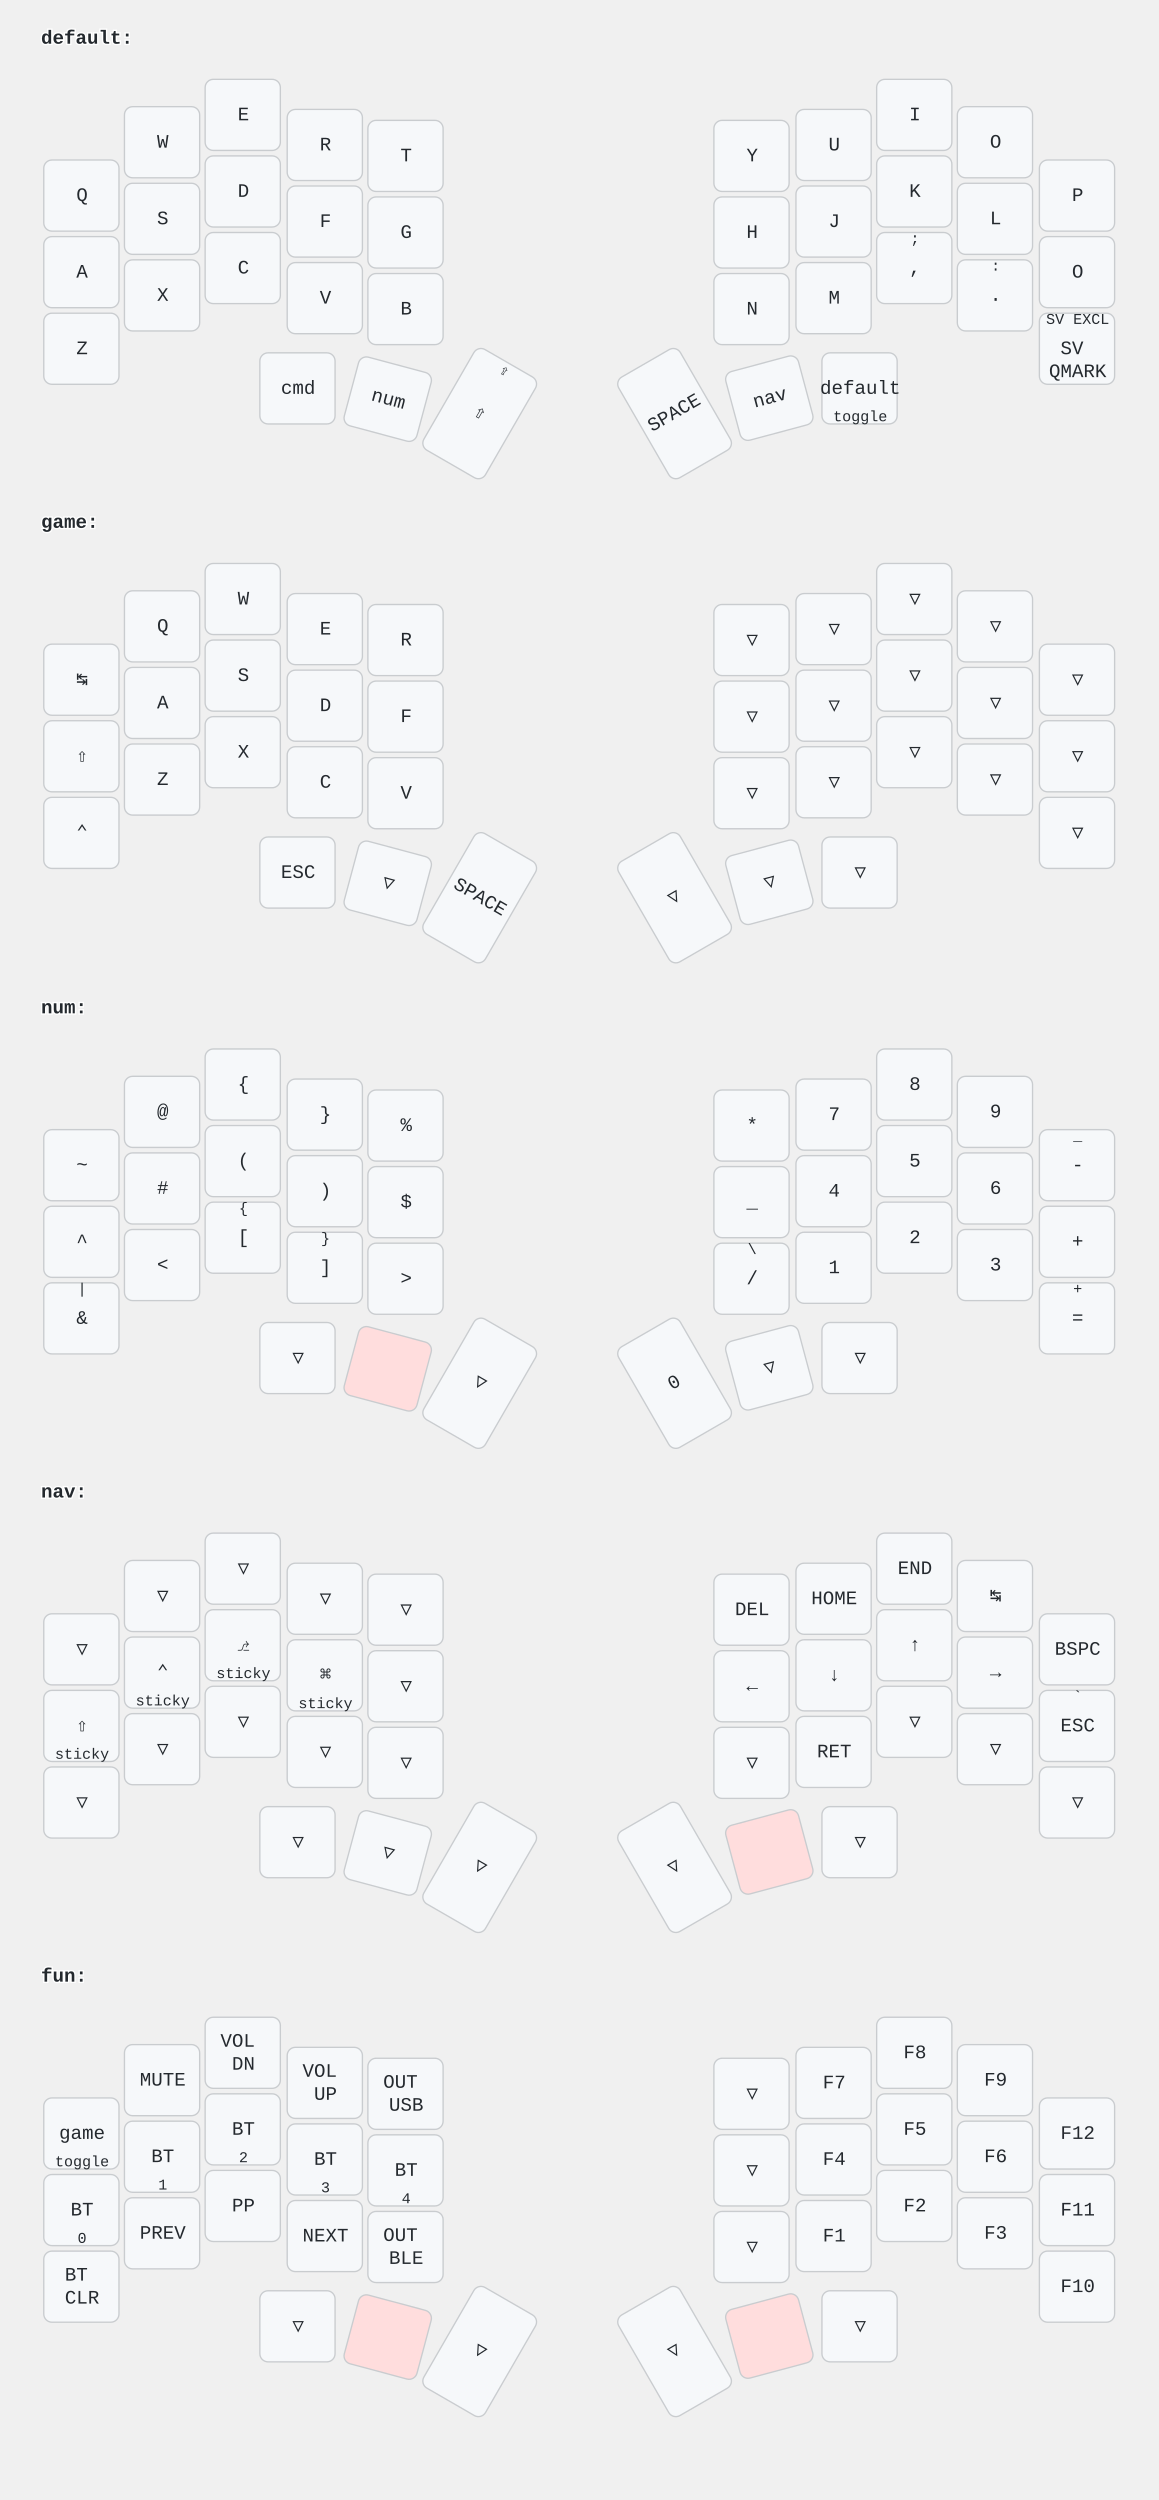
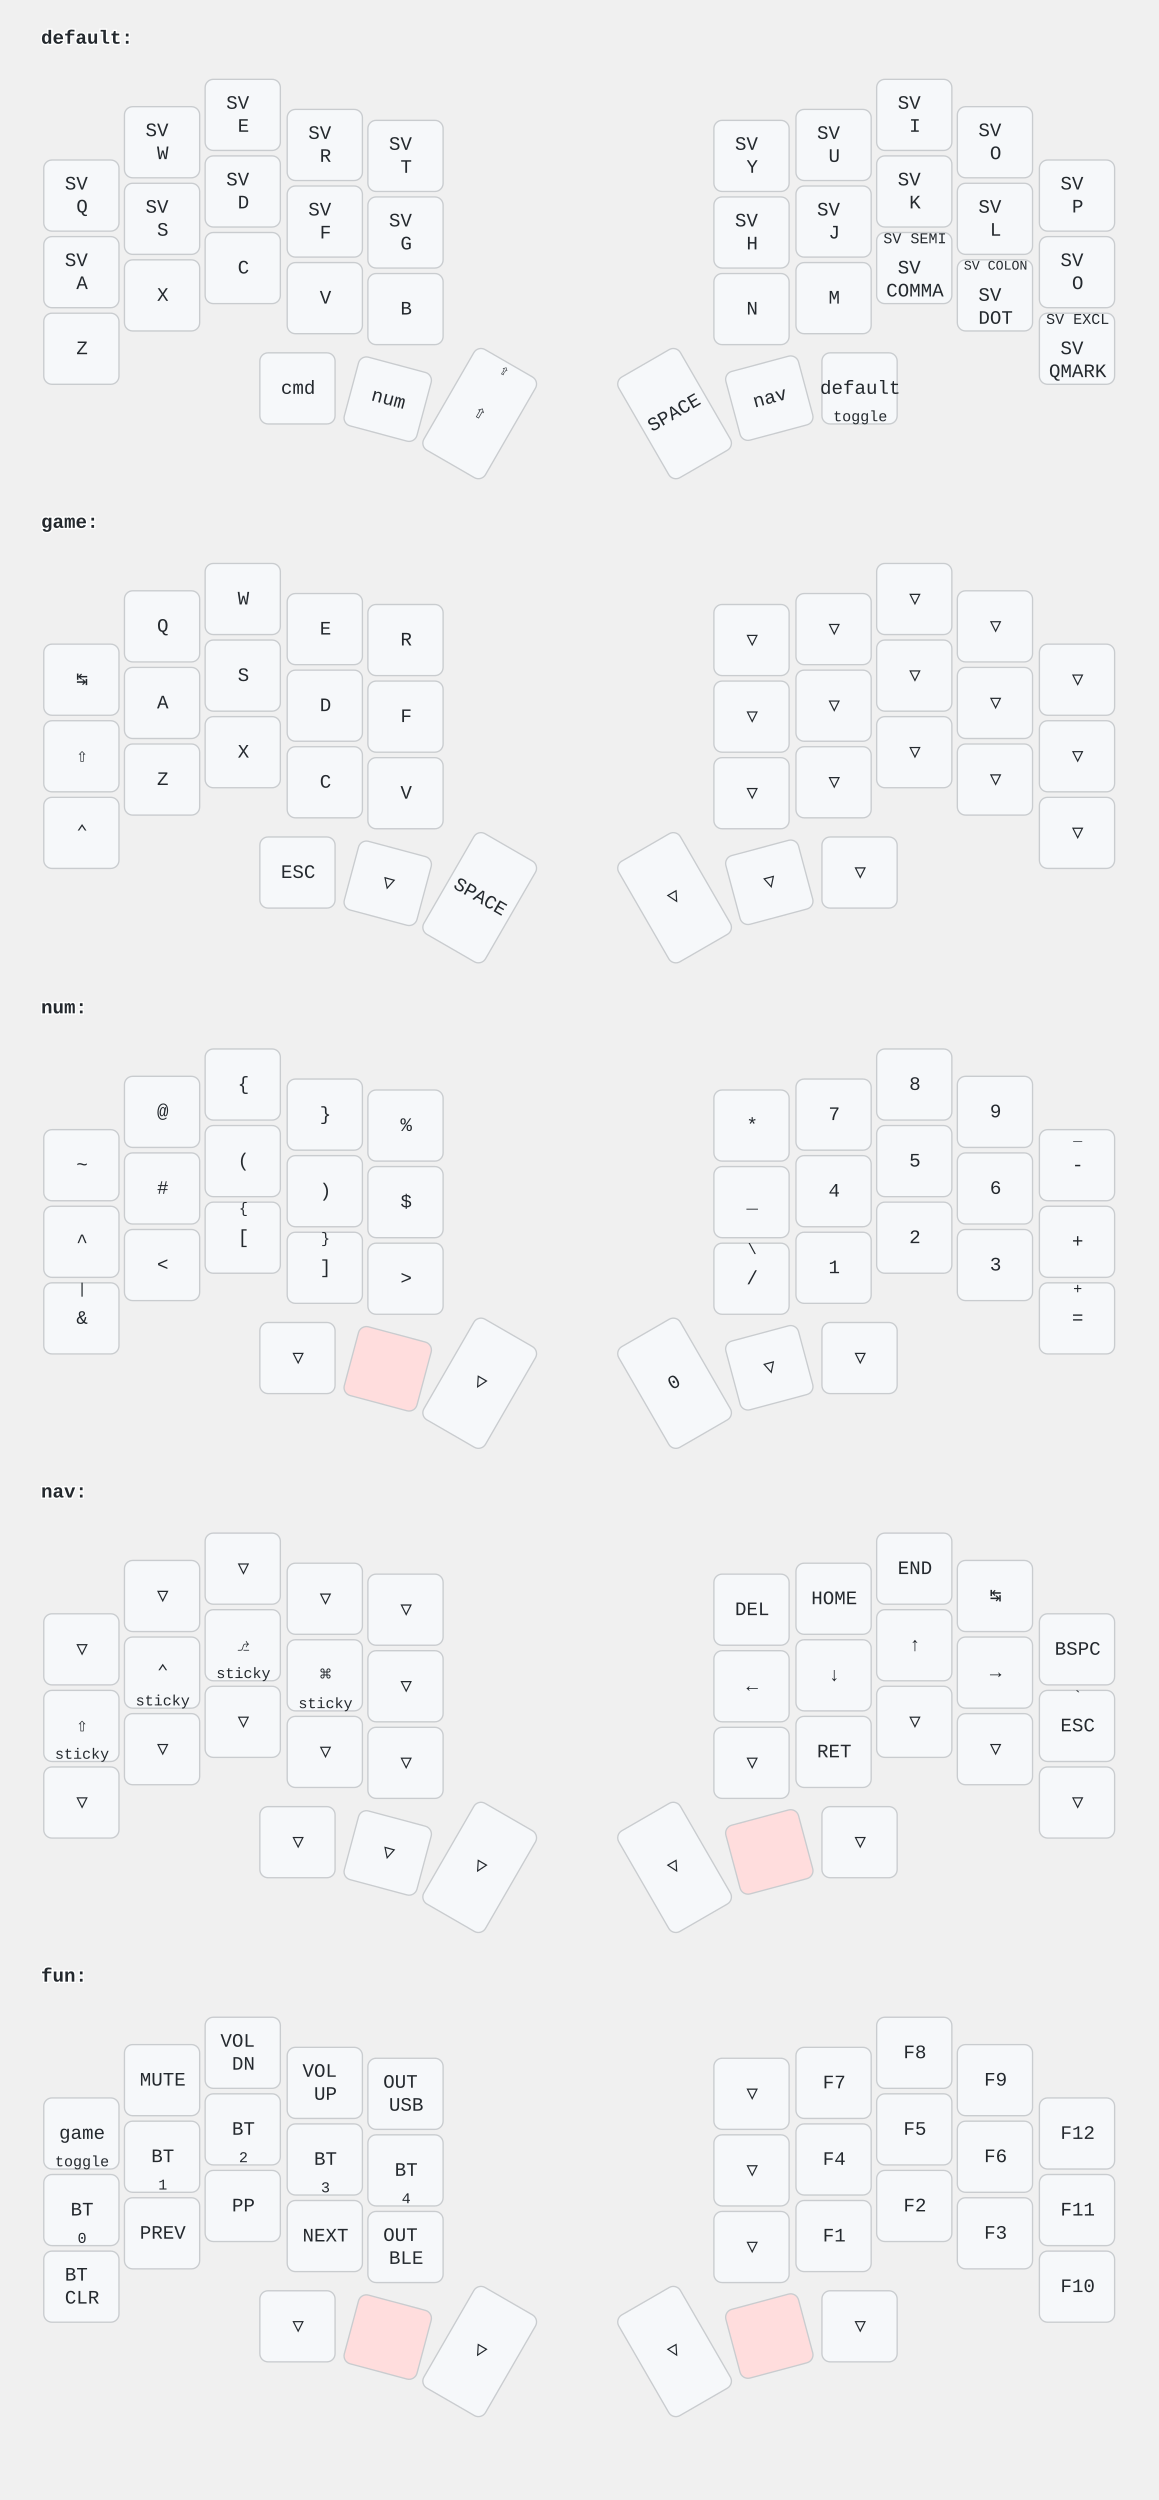
<svg xmlns="http://www.w3.org/2000/svg" width="847" height="1828" viewBox="0 0 847 1828" class="keymap">
  <style>/* font and background color specifications */
svg {
    font-family: SFMono-Regular,Consolas,Liberation Mono,Menlo,monospace;
    font-size: 14px;
    font-kerning: normal;
    text-rendering: optimizeLegibility;
    fill: #24292e;
}

/* default key styling */
rect {
    fill: #f6f8fa;
    stroke: #c9cccf;
    stroke-width: 1;
}

/* color accent for combo boxes */
rect.combo {
    fill: #cdf;
}

/* color accent for held keys */
rect.held, rect.combo.held {
    fill: #fdd;
}

/* color accent for ghost (optional) keys */
rect.ghost, rect.combo.ghost {
    fill: #ddd;
}

text {
    text-anchor: middle;
    dominant-baseline: middle;
}

/* styling for layer labels */
text.label {
    font-weight: bold;
    text-anchor: start;
    stroke: white;
    stroke-width: 2;
    paint-order: stroke;
}

/* styling for combo tap, and key hold/shifted label text */
text.combo, text.hold, text.shifted {
    font-size: 11px;
}

text.hold {
    text-anchor: middle;
    dominant-baseline: auto;
}

text.shifted {
    text-anchor: middle;
    dominant-baseline: hanging;
}

/* styling for hold/shifted label text in combo box */
text.combo.hold, text.combo.shifted {
    font-size: 8px;
}

/* styling for combo dendrons */
path {
    stroke-width: 1;
    stroke: gray;
    fill: none;
}
</style>
  <g transform="translate(30, 0)" class="layer-default">
    <text x="0" y="28" class="label" id="default">default:</text>
    <g transform="translate(0, 56)">
      <g transform="translate(30, 87)" class="key keypos-0">
        <rect rx="6" ry="6" x="-28" y="-26" width="55" height="52" class="key" />
-         <text x="0" y="0" class="key tap">Q</text>
+         <text x="0" y="0" class="key tap">
+           <tspan x="0" dy="-0.6em">SV</tspan>
+           <tspan x="0" dy="1.2em">Q</tspan>
+         </text>
      </g>
      <g transform="translate(89, 48)" class="key keypos-1">
        <rect rx="6" ry="6" x="-28" y="-26" width="55" height="52" class="key" />
-         <text x="0" y="0" class="key tap">W</text>
+         <text x="0" y="0" class="key tap">
+           <tspan x="0" dy="-0.6em">SV</tspan>
+           <tspan x="0" dy="1.2em">W</tspan>
+         </text>
      </g>
      <g transform="translate(148, 28)" class="key keypos-2">
        <rect rx="6" ry="6" x="-28" y="-26" width="55" height="52" class="key" />
-         <text x="0" y="0" class="key tap">E</text>
+         <text x="0" y="0" class="key tap">
+           <tspan x="0" dy="-0.6em">SV</tspan>
+           <tspan x="0" dy="1.2em">E</tspan>
+         </text>
      </g>
      <g transform="translate(208, 50)" class="key keypos-3">
        <rect rx="6" ry="6" x="-28" y="-26" width="55" height="52" class="key" />
-         <text x="0" y="0" class="key tap">R</text>
+         <text x="0" y="0" class="key tap">
+           <tspan x="0" dy="-0.6em">SV</tspan>
+           <tspan x="0" dy="1.2em">R</tspan>
+         </text>
      </g>
      <g transform="translate(267, 58)" class="key keypos-4">
        <rect rx="6" ry="6" x="-28" y="-26" width="55" height="52" class="key" />
-         <text x="0" y="0" class="key tap">T</text>
+         <text x="0" y="0" class="key tap">
+           <tspan x="0" dy="-0.6em">SV</tspan>
+           <tspan x="0" dy="1.2em">T</tspan>
+         </text>
      </g>
      <g transform="translate(520, 58)" class="key keypos-5">
        <rect rx="6" ry="6" x="-28" y="-26" width="55" height="52" class="key" />
-         <text x="0" y="0" class="key tap">Y</text>
+         <text x="0" y="0" class="key tap">
+           <tspan x="0" dy="-0.6em">SV</tspan>
+           <tspan x="0" dy="1.2em">Y</tspan>
+         </text>
      </g>
      <g transform="translate(580, 50)" class="key keypos-6">
        <rect rx="6" ry="6" x="-28" y="-26" width="55" height="52" class="key" />
-         <text x="0" y="0" class="key tap">U</text>
+         <text x="0" y="0" class="key tap">
+           <tspan x="0" dy="-0.6em">SV</tspan>
+           <tspan x="0" dy="1.2em">U</tspan>
+         </text>
      </g>
      <g transform="translate(639, 28)" class="key keypos-7">
        <rect rx="6" ry="6" x="-28" y="-26" width="55" height="52" class="key" />
-         <text x="0" y="0" class="key tap">I</text>
+         <text x="0" y="0" class="key tap">
+           <tspan x="0" dy="-0.6em">SV</tspan>
+           <tspan x="0" dy="1.2em">I</tspan>
+         </text>
      </g>
      <g transform="translate(698, 48)" class="key keypos-8">
        <rect rx="6" ry="6" x="-28" y="-26" width="55" height="52" class="key" />
-         <text x="0" y="0" class="key tap">O</text>
+         <text x="0" y="0" class="key tap">
+           <tspan x="0" dy="-0.6em">SV</tspan>
+           <tspan x="0" dy="1.2em">O</tspan>
+         </text>
      </g>
      <g transform="translate(758, 87)" class="key keypos-9">
        <rect rx="6" ry="6" x="-28" y="-26" width="55" height="52" class="key" />
-         <text x="0" y="0" class="key tap">P</text>
+         <text x="0" y="0" class="key tap">
+           <tspan x="0" dy="-0.6em">SV</tspan>
+           <tspan x="0" dy="1.2em">P</tspan>
+         </text>
      </g>
      <g transform="translate(30, 143)" class="key keypos-10">
        <rect rx="6" ry="6" x="-28" y="-26" width="55" height="52" class="key" />
-         <text x="0" y="0" class="key tap">A</text>
+         <text x="0" y="0" class="key tap">
+           <tspan x="0" dy="-0.6em">SV</tspan>
+           <tspan x="0" dy="1.2em">A</tspan>
+         </text>
      </g>
      <g transform="translate(89, 104)" class="key keypos-11">
        <rect rx="6" ry="6" x="-28" y="-26" width="55" height="52" class="key" />
-         <text x="0" y="0" class="key tap">S</text>
+         <text x="0" y="0" class="key tap">
+           <tspan x="0" dy="-0.6em">SV</tspan>
+           <tspan x="0" dy="1.2em">S</tspan>
+         </text>
      </g>
      <g transform="translate(148, 84)" class="key keypos-12">
        <rect rx="6" ry="6" x="-28" y="-26" width="55" height="52" class="key" />
-         <text x="0" y="0" class="key tap">D</text>
+         <text x="0" y="0" class="key tap">
+           <tspan x="0" dy="-0.6em">SV</tspan>
+           <tspan x="0" dy="1.2em">D</tspan>
+         </text>
      </g>
      <g transform="translate(208, 106)" class="key keypos-13">
        <rect rx="6" ry="6" x="-28" y="-26" width="55" height="52" class="key" />
-         <text x="0" y="0" class="key tap">F</text>
+         <text x="0" y="0" class="key tap">
+           <tspan x="0" dy="-0.6em">SV</tspan>
+           <tspan x="0" dy="1.2em">F</tspan>
+         </text>
      </g>
      <g transform="translate(267, 114)" class="key keypos-14">
        <rect rx="6" ry="6" x="-28" y="-26" width="55" height="52" class="key" />
-         <text x="0" y="0" class="key tap">G</text>
+         <text x="0" y="0" class="key tap">
+           <tspan x="0" dy="-0.6em">SV</tspan>
+           <tspan x="0" dy="1.2em">G</tspan>
+         </text>
      </g>
      <g transform="translate(520, 114)" class="key keypos-15">
        <rect rx="6" ry="6" x="-28" y="-26" width="55" height="52" class="key" />
-         <text x="0" y="0" class="key tap">H</text>
+         <text x="0" y="0" class="key tap">
+           <tspan x="0" dy="-0.6em">SV</tspan>
+           <tspan x="0" dy="1.2em">H</tspan>
+         </text>
      </g>
      <g transform="translate(580, 106)" class="key keypos-16">
        <rect rx="6" ry="6" x="-28" y="-26" width="55" height="52" class="key" />
-         <text x="0" y="0" class="key tap">J</text>
+         <text x="0" y="0" class="key tap">
+           <tspan x="0" dy="-0.6em">SV</tspan>
+           <tspan x="0" dy="1.2em">J</tspan>
+         </text>
      </g>
      <g transform="translate(639, 84)" class="key keypos-17">
        <rect rx="6" ry="6" x="-28" y="-26" width="55" height="52" class="key" />
-         <text x="0" y="0" class="key tap">K</text>
+         <text x="0" y="0" class="key tap">
+           <tspan x="0" dy="-0.6em">SV</tspan>
+           <tspan x="0" dy="1.2em">K</tspan>
+         </text>
      </g>
      <g transform="translate(698, 104)" class="key keypos-18">
        <rect rx="6" ry="6" x="-28" y="-26" width="55" height="52" class="key" />
-         <text x="0" y="0" class="key tap">L</text>
+         <text x="0" y="0" class="key tap">
+           <tspan x="0" dy="-0.6em">SV</tspan>
+           <tspan x="0" dy="1.2em">L</tspan>
+         </text>
      </g>
      <g transform="translate(758, 143)" class="key keypos-19">
        <rect rx="6" ry="6" x="-28" y="-26" width="55" height="52" class="key" />
-         <text x="0" y="0" class="key tap">O</text>
+         <text x="0" y="0" class="key tap">
+           <tspan x="0" dy="-0.6em">SV</tspan>
+           <tspan x="0" dy="1.2em">O</tspan>
+         </text>
      </g>
      <g transform="translate(30, 199)" class="key keypos-20">
        <rect rx="6" ry="6" x="-28" y="-26" width="55" height="52" class="key" />
        <text x="0" y="0" class="key tap">Z</text>
      </g>
      <g transform="translate(89, 160)" class="key keypos-21">
        <rect rx="6" ry="6" x="-28" y="-26" width="55" height="52" class="key" />
        <text x="0" y="0" class="key tap">X</text>
      </g>
      <g transform="translate(148, 140)" class="key keypos-22">
        <rect rx="6" ry="6" x="-28" y="-26" width="55" height="52" class="key" />
        <text x="0" y="0" class="key tap">C</text>
      </g>
      <g transform="translate(208, 162)" class="key keypos-23">
        <rect rx="6" ry="6" x="-28" y="-26" width="55" height="52" class="key" />
        <text x="0" y="0" class="key tap">V</text>
      </g>
      <g transform="translate(267, 170)" class="key keypos-24">
        <rect rx="6" ry="6" x="-28" y="-26" width="55" height="52" class="key" />
        <text x="0" y="0" class="key tap">B</text>
      </g>
      <g transform="translate(520, 170)" class="key keypos-25">
        <rect rx="6" ry="6" x="-28" y="-26" width="55" height="52" class="key" />
        <text x="0" y="0" class="key tap">N</text>
      </g>
      <g transform="translate(580, 162)" class="key keypos-26">
        <rect rx="6" ry="6" x="-28" y="-26" width="55" height="52" class="key" />
        <text x="0" y="0" class="key tap">M</text>
      </g>
      <g transform="translate(639, 140)" class="key keypos-27">
        <rect rx="6" ry="6" x="-28" y="-26" width="55" height="52" class="key" />
-         <text x="0" y="0" class="key tap">,</text>
-         <text x="0" y="-24" class="key shifted">;</text>
+         <text x="0" y="0" class="key tap">
+           <tspan x="0" dy="-0.0em">SV</tspan>
+           <tspan x="0" dy="1.2em">COMMA</tspan>
+         </text>
+         <text x="0" y="-24" class="key shifted">SV SEMI</text>
      </g>
      <g transform="translate(698, 160)" class="key keypos-28">
        <rect rx="6" ry="6" x="-28" y="-26" width="55" height="52" class="key" />
-         <text x="0" y="0" class="key tap">.</text>
-         <text x="0" y="-24" class="key shifted">:</text>
+         <text x="0" y="0" class="key tap">
+           <tspan x="0" dy="-0.0em">SV</tspan>
+           <tspan x="0" dy="1.2em">DOT</tspan>
+         </text>
+         <text x="0" y="-24" class="key shifted">
+           <tspan style="font-size: 88%">SV COLON</tspan>
+         </text>
      </g>
      <g transform="translate(758, 199)" class="key keypos-29">
        <rect rx="6" ry="6" x="-28" y="-26" width="55" height="52" class="key" />
        <text x="0" y="0" class="key tap">
          <tspan x="0" dy="-0.0em">SV</tspan>
          <tspan x="0" dy="1.2em">QMARK</tspan>
        </text>
        <text x="0" y="-24" class="key shifted">SV EXCL</text>
      </g>
      <g transform="translate(188, 228)" class="key keypos-30">
        <rect rx="6" ry="6" x="-28" y="-26" width="55" height="52" class="key" />
        <text x="0" y="0" class="key tap">cmd</text>
      </g>
      <g transform="translate(254, 236) rotate(15.0)" class="key keypos-31">
        <rect rx="6" ry="6" x="-28" y="-26" width="55" height="52" class="key" />
        <a href="#num">
          <text x="0" y="0" class="key tap layer-activator">num</text>
        </a>
      </g>
      <g transform="translate(321, 246) rotate(30.0)" class="key keypos-32">
        <rect rx="6" ry="6" x="-26" y="-42" width="52" height="85" class="key" />
        <text x="0" y="0" class="key tap">⇧</text>
        <text x="0" y="-40" class="key shifted">⇪</text>
      </g>
      <g transform="translate(463, 246) rotate(-30.0)" class="key keypos-33">
        <rect rx="6" ry="6" x="-26" y="-42" width="52" height="85" class="key" />
        <text x="0" y="0" class="key tap">SPACE</text>
      </g>
      <g transform="translate(533, 235) rotate(-15.0)" class="key keypos-34">
        <rect rx="6" ry="6" x="-28" y="-26" width="55" height="52" class="key" />
        <a href="#nav">
          <text x="0" y="0" class="key tap layer-activator">nav</text>
        </a>
      </g>
      <g transform="translate(599, 228)" class="key keypos-35">
        <rect rx="6" ry="6" x="-28" y="-26" width="55" height="52" class="key" />
        <a href="#default">
          <text x="0" y="0" class="key tap layer-activator">default</text>
        </a>
        <text x="0" y="24" class="key hold">toggle</text>
      </g>
    </g>
  </g>
  <g transform="translate(30, 354)" class="layer-game">
    <text x="0" y="28" class="label" id="game">game:</text>
    <g transform="translate(0, 56)">
      <g transform="translate(30, 87)" class="key keypos-0">
        <rect rx="6" ry="6" x="-28" y="-26" width="55" height="52" class="key" />
        <text x="0" y="0" class="key tap">↹</text>
      </g>
      <g transform="translate(89, 48)" class="key keypos-1">
        <rect rx="6" ry="6" x="-28" y="-26" width="55" height="52" class="key" />
        <text x="0" y="0" class="key tap">Q</text>
      </g>
      <g transform="translate(148, 28)" class="key keypos-2">
        <rect rx="6" ry="6" x="-28" y="-26" width="55" height="52" class="key" />
        <text x="0" y="0" class="key tap">W</text>
      </g>
      <g transform="translate(208, 50)" class="key keypos-3">
        <rect rx="6" ry="6" x="-28" y="-26" width="55" height="52" class="key" />
        <text x="0" y="0" class="key tap">E</text>
      </g>
      <g transform="translate(267, 58)" class="key keypos-4">
        <rect rx="6" ry="6" x="-28" y="-26" width="55" height="52" class="key" />
        <text x="0" y="0" class="key tap">R</text>
      </g>
      <g transform="translate(520, 58)" class="key trans keypos-5">
        <rect rx="6" ry="6" x="-28" y="-26" width="55" height="52" class="key trans" />
        <text x="0" y="0" class="key trans tap">▽</text>
      </g>
      <g transform="translate(580, 50)" class="key trans keypos-6">
        <rect rx="6" ry="6" x="-28" y="-26" width="55" height="52" class="key trans" />
        <text x="0" y="0" class="key trans tap">▽</text>
      </g>
      <g transform="translate(639, 28)" class="key trans keypos-7">
        <rect rx="6" ry="6" x="-28" y="-26" width="55" height="52" class="key trans" />
        <text x="0" y="0" class="key trans tap">▽</text>
      </g>
      <g transform="translate(698, 48)" class="key trans keypos-8">
        <rect rx="6" ry="6" x="-28" y="-26" width="55" height="52" class="key trans" />
        <text x="0" y="0" class="key trans tap">▽</text>
      </g>
      <g transform="translate(758, 87)" class="key trans keypos-9">
        <rect rx="6" ry="6" x="-28" y="-26" width="55" height="52" class="key trans" />
        <text x="0" y="0" class="key trans tap">▽</text>
      </g>
      <g transform="translate(30, 143)" class="key keypos-10">
        <rect rx="6" ry="6" x="-28" y="-26" width="55" height="52" class="key" />
        <text x="0" y="0" class="key tap">⇧</text>
      </g>
      <g transform="translate(89, 104)" class="key keypos-11">
        <rect rx="6" ry="6" x="-28" y="-26" width="55" height="52" class="key" />
        <text x="0" y="0" class="key tap">A</text>
      </g>
      <g transform="translate(148, 84)" class="key keypos-12">
        <rect rx="6" ry="6" x="-28" y="-26" width="55" height="52" class="key" />
        <text x="0" y="0" class="key tap">S</text>
      </g>
      <g transform="translate(208, 106)" class="key keypos-13">
        <rect rx="6" ry="6" x="-28" y="-26" width="55" height="52" class="key" />
        <text x="0" y="0" class="key tap">D</text>
      </g>
      <g transform="translate(267, 114)" class="key keypos-14">
        <rect rx="6" ry="6" x="-28" y="-26" width="55" height="52" class="key" />
        <text x="0" y="0" class="key tap">F</text>
      </g>
      <g transform="translate(520, 114)" class="key trans keypos-15">
        <rect rx="6" ry="6" x="-28" y="-26" width="55" height="52" class="key trans" />
        <text x="0" y="0" class="key trans tap">▽</text>
      </g>
      <g transform="translate(580, 106)" class="key trans keypos-16">
        <rect rx="6" ry="6" x="-28" y="-26" width="55" height="52" class="key trans" />
        <text x="0" y="0" class="key trans tap">▽</text>
      </g>
      <g transform="translate(639, 84)" class="key trans keypos-17">
        <rect rx="6" ry="6" x="-28" y="-26" width="55" height="52" class="key trans" />
        <text x="0" y="0" class="key trans tap">▽</text>
      </g>
      <g transform="translate(698, 104)" class="key trans keypos-18">
        <rect rx="6" ry="6" x="-28" y="-26" width="55" height="52" class="key trans" />
        <text x="0" y="0" class="key trans tap">▽</text>
      </g>
      <g transform="translate(758, 143)" class="key trans keypos-19">
        <rect rx="6" ry="6" x="-28" y="-26" width="55" height="52" class="key trans" />
        <text x="0" y="0" class="key trans tap">▽</text>
      </g>
      <g transform="translate(30, 199)" class="key keypos-20">
        <rect rx="6" ry="6" x="-28" y="-26" width="55" height="52" class="key" />
        <text x="0" y="0" class="key tap">⌃</text>
      </g>
      <g transform="translate(89, 160)" class="key keypos-21">
        <rect rx="6" ry="6" x="-28" y="-26" width="55" height="52" class="key" />
        <text x="0" y="0" class="key tap">Z</text>
      </g>
      <g transform="translate(148, 140)" class="key keypos-22">
        <rect rx="6" ry="6" x="-28" y="-26" width="55" height="52" class="key" />
        <text x="0" y="0" class="key tap">X</text>
      </g>
      <g transform="translate(208, 162)" class="key keypos-23">
        <rect rx="6" ry="6" x="-28" y="-26" width="55" height="52" class="key" />
        <text x="0" y="0" class="key tap">C</text>
      </g>
      <g transform="translate(267, 170)" class="key keypos-24">
        <rect rx="6" ry="6" x="-28" y="-26" width="55" height="52" class="key" />
        <text x="0" y="0" class="key tap">V</text>
      </g>
      <g transform="translate(520, 170)" class="key trans keypos-25">
        <rect rx="6" ry="6" x="-28" y="-26" width="55" height="52" class="key trans" />
        <text x="0" y="0" class="key trans tap">▽</text>
      </g>
      <g transform="translate(580, 162)" class="key trans keypos-26">
        <rect rx="6" ry="6" x="-28" y="-26" width="55" height="52" class="key trans" />
        <text x="0" y="0" class="key trans tap">▽</text>
      </g>
      <g transform="translate(639, 140)" class="key trans keypos-27">
        <rect rx="6" ry="6" x="-28" y="-26" width="55" height="52" class="key trans" />
        <text x="0" y="0" class="key trans tap">▽</text>
      </g>
      <g transform="translate(698, 160)" class="key trans keypos-28">
        <rect rx="6" ry="6" x="-28" y="-26" width="55" height="52" class="key trans" />
        <text x="0" y="0" class="key trans tap">▽</text>
      </g>
      <g transform="translate(758, 199)" class="key trans keypos-29">
        <rect rx="6" ry="6" x="-28" y="-26" width="55" height="52" class="key trans" />
        <text x="0" y="0" class="key trans tap">▽</text>
      </g>
      <g transform="translate(188, 228)" class="key keypos-30">
        <rect rx="6" ry="6" x="-28" y="-26" width="55" height="52" class="key" />
        <text x="0" y="0" class="key tap">ESC</text>
      </g>
      <g transform="translate(254, 236) rotate(15.0)" class="key trans keypos-31">
        <rect rx="6" ry="6" x="-28" y="-26" width="55" height="52" class="key trans" />
        <text x="0" y="0" class="key trans tap">▽</text>
      </g>
      <g transform="translate(321, 246) rotate(30.0)" class="key keypos-32">
        <rect rx="6" ry="6" x="-26" y="-42" width="52" height="85" class="key" />
        <text x="0" y="0" class="key tap">SPACE</text>
      </g>
      <g transform="translate(463, 246) rotate(-30.0)" class="key trans keypos-33">
        <rect rx="6" ry="6" x="-26" y="-42" width="52" height="85" class="key trans" />
        <text x="0" y="0" class="key trans tap">▽</text>
      </g>
      <g transform="translate(533, 235) rotate(-15.0)" class="key trans keypos-34">
        <rect rx="6" ry="6" x="-28" y="-26" width="55" height="52" class="key trans" />
        <text x="0" y="0" class="key trans tap">▽</text>
      </g>
      <g transform="translate(599, 228)" class="key trans keypos-35">
        <rect rx="6" ry="6" x="-28" y="-26" width="55" height="52" class="key trans" />
        <text x="0" y="0" class="key trans tap">▽</text>
      </g>
    </g>
  </g>
  <g transform="translate(30, 709)" class="layer-num">
    <text x="0" y="28" class="label" id="num">num:</text>
    <g transform="translate(0, 56)">
      <g transform="translate(30, 87)" class="key keypos-0">
        <rect rx="6" ry="6" x="-28" y="-26" width="55" height="52" class="key" />
        <text x="0" y="0" class="key tap">~</text>
      </g>
      <g transform="translate(89, 48)" class="key keypos-1">
        <rect rx="6" ry="6" x="-28" y="-26" width="55" height="52" class="key" />
        <text x="0" y="0" class="key tap">@</text>
      </g>
      <g transform="translate(148, 28)" class="key keypos-2">
        <rect rx="6" ry="6" x="-28" y="-26" width="55" height="52" class="key" />
        <text x="0" y="0" class="key tap">{</text>
      </g>
      <g transform="translate(208, 50)" class="key keypos-3">
        <rect rx="6" ry="6" x="-28" y="-26" width="55" height="52" class="key" />
        <text x="0" y="0" class="key tap">}</text>
      </g>
      <g transform="translate(267, 58)" class="key keypos-4">
        <rect rx="6" ry="6" x="-28" y="-26" width="55" height="52" class="key" />
        <text x="0" y="0" class="key tap">%</text>
      </g>
      <g transform="translate(520, 58)" class="key keypos-5">
        <rect rx="6" ry="6" x="-28" y="-26" width="55" height="52" class="key" />
        <text x="0" y="0" class="key tap">*</text>
      </g>
      <g transform="translate(580, 50)" class="key keypos-6">
        <rect rx="6" ry="6" x="-28" y="-26" width="55" height="52" class="key" />
        <text x="0" y="0" class="key tap">7</text>
      </g>
      <g transform="translate(639, 28)" class="key keypos-7">
        <rect rx="6" ry="6" x="-28" y="-26" width="55" height="52" class="key" />
        <text x="0" y="0" class="key tap">8</text>
      </g>
      <g transform="translate(698, 48)" class="key keypos-8">
        <rect rx="6" ry="6" x="-28" y="-26" width="55" height="52" class="key" />
        <text x="0" y="0" class="key tap">9</text>
      </g>
      <g transform="translate(758, 87)" class="key keypos-9">
        <rect rx="6" ry="6" x="-28" y="-26" width="55" height="52" class="key" />
        <text x="0" y="0" class="key tap">-</text>
        <text x="0" y="-24" class="key shifted">_</text>
      </g>
      <g transform="translate(30, 143)" class="key keypos-10">
        <rect rx="6" ry="6" x="-28" y="-26" width="55" height="52" class="key" />
        <text x="0" y="0" class="key tap">^</text>
      </g>
      <g transform="translate(89, 104)" class="key keypos-11">
        <rect rx="6" ry="6" x="-28" y="-26" width="55" height="52" class="key" />
        <text x="0" y="0" class="key tap">#</text>
      </g>
      <g transform="translate(148, 84)" class="key keypos-12">
        <rect rx="6" ry="6" x="-28" y="-26" width="55" height="52" class="key" />
        <text x="0" y="0" class="key tap">(</text>
      </g>
      <g transform="translate(208, 106)" class="key keypos-13">
        <rect rx="6" ry="6" x="-28" y="-26" width="55" height="52" class="key" />
        <text x="0" y="0" class="key tap">)</text>
      </g>
      <g transform="translate(267, 114)" class="key keypos-14">
        <rect rx="6" ry="6" x="-28" y="-26" width="55" height="52" class="key" />
        <text x="0" y="0" class="key tap">$</text>
      </g>
      <g transform="translate(520, 114)" class="key keypos-15">
        <rect rx="6" ry="6" x="-28" y="-26" width="55" height="52" class="key" />
        <text x="0" y="0" class="key tap">_</text>
      </g>
      <g transform="translate(580, 106)" class="key keypos-16">
        <rect rx="6" ry="6" x="-28" y="-26" width="55" height="52" class="key" />
        <text x="0" y="0" class="key tap">4</text>
      </g>
      <g transform="translate(639, 84)" class="key keypos-17">
        <rect rx="6" ry="6" x="-28" y="-26" width="55" height="52" class="key" />
        <text x="0" y="0" class="key tap">5</text>
      </g>
      <g transform="translate(698, 104)" class="key keypos-18">
        <rect rx="6" ry="6" x="-28" y="-26" width="55" height="52" class="key" />
        <text x="0" y="0" class="key tap">6</text>
      </g>
      <g transform="translate(758, 143)" class="key keypos-19">
        <rect rx="6" ry="6" x="-28" y="-26" width="55" height="52" class="key" />
        <text x="0" y="0" class="key tap">+</text>
      </g>
      <g transform="translate(30, 199)" class="key keypos-20">
        <rect rx="6" ry="6" x="-28" y="-26" width="55" height="52" class="key" />
        <text x="0" y="0" class="key tap">&amp;</text>
        <text x="0" y="-24" class="key shifted">|</text>
      </g>
      <g transform="translate(89, 160)" class="key keypos-21">
        <rect rx="6" ry="6" x="-28" y="-26" width="55" height="52" class="key" />
        <text x="0" y="0" class="key tap">&lt;</text>
      </g>
      <g transform="translate(148, 140)" class="key keypos-22">
        <rect rx="6" ry="6" x="-28" y="-26" width="55" height="52" class="key" />
        <text x="0" y="0" class="key tap">[</text>
        <text x="0" y="-24" class="key shifted">{</text>
      </g>
      <g transform="translate(208, 162)" class="key keypos-23">
        <rect rx="6" ry="6" x="-28" y="-26" width="55" height="52" class="key" />
        <text x="0" y="0" class="key tap">]</text>
        <text x="0" y="-24" class="key shifted">}</text>
      </g>
      <g transform="translate(267, 170)" class="key keypos-24">
        <rect rx="6" ry="6" x="-28" y="-26" width="55" height="52" class="key" />
        <text x="0" y="0" class="key tap">&gt;</text>
      </g>
      <g transform="translate(520, 170)" class="key keypos-25">
        <rect rx="6" ry="6" x="-28" y="-26" width="55" height="52" class="key" />
        <text x="0" y="0" class="key tap">/</text>
        <text x="0" y="-24" class="key shifted">\</text>
      </g>
      <g transform="translate(580, 162)" class="key keypos-26">
        <rect rx="6" ry="6" x="-28" y="-26" width="55" height="52" class="key" />
        <text x="0" y="0" class="key tap">1</text>
      </g>
      <g transform="translate(639, 140)" class="key keypos-27">
        <rect rx="6" ry="6" x="-28" y="-26" width="55" height="52" class="key" />
        <text x="0" y="0" class="key tap">2</text>
      </g>
      <g transform="translate(698, 160)" class="key keypos-28">
        <rect rx="6" ry="6" x="-28" y="-26" width="55" height="52" class="key" />
        <text x="0" y="0" class="key tap">3</text>
      </g>
      <g transform="translate(758, 199)" class="key keypos-29">
        <rect rx="6" ry="6" x="-28" y="-26" width="55" height="52" class="key" />
        <text x="0" y="0" class="key tap">=</text>
        <text x="0" y="-24" class="key shifted">+</text>
      </g>
      <g transform="translate(188, 228)" class="key trans keypos-30">
        <rect rx="6" ry="6" x="-28" y="-26" width="55" height="52" class="key trans" />
        <text x="0" y="0" class="key trans tap">▽</text>
      </g>
      <g transform="translate(254, 236) rotate(15.0)" class="key held keypos-31">
        <rect rx="6" ry="6" x="-28" y="-26" width="55" height="52" class="key held" />
      </g>
      <g transform="translate(321, 246) rotate(30.0)" class="key trans keypos-32">
        <rect rx="6" ry="6" x="-26" y="-42" width="52" height="85" class="key trans" />
        <text x="0" y="0" class="key trans tap">▽</text>
      </g>
      <g transform="translate(463, 246) rotate(-30.0)" class="key keypos-33">
        <rect rx="6" ry="6" x="-26" y="-42" width="52" height="85" class="key" />
        <text x="0" y="0" class="key tap">0</text>
      </g>
      <g transform="translate(533, 235) rotate(-15.0)" class="key trans keypos-34">
        <rect rx="6" ry="6" x="-28" y="-26" width="55" height="52" class="key trans" />
        <text x="0" y="0" class="key trans tap">▽</text>
      </g>
      <g transform="translate(599, 228)" class="key trans keypos-35">
        <rect rx="6" ry="6" x="-28" y="-26" width="55" height="52" class="key trans" />
        <text x="0" y="0" class="key trans tap">▽</text>
      </g>
    </g>
  </g>
  <g transform="translate(30, 1063)" class="layer-nav">
    <text x="0" y="28" class="label" id="nav">nav:</text>
    <g transform="translate(0, 56)">
      <g transform="translate(30, 87)" class="key trans keypos-0">
        <rect rx="6" ry="6" x="-28" y="-26" width="55" height="52" class="key trans" />
        <text x="0" y="0" class="key trans tap">▽</text>
      </g>
      <g transform="translate(89, 48)" class="key trans keypos-1">
        <rect rx="6" ry="6" x="-28" y="-26" width="55" height="52" class="key trans" />
        <text x="0" y="0" class="key trans tap">▽</text>
      </g>
      <g transform="translate(148, 28)" class="key trans keypos-2">
        <rect rx="6" ry="6" x="-28" y="-26" width="55" height="52" class="key trans" />
        <text x="0" y="0" class="key trans tap">▽</text>
      </g>
      <g transform="translate(208, 50)" class="key trans keypos-3">
        <rect rx="6" ry="6" x="-28" y="-26" width="55" height="52" class="key trans" />
        <text x="0" y="0" class="key trans tap">▽</text>
      </g>
      <g transform="translate(267, 58)" class="key trans keypos-4">
        <rect rx="6" ry="6" x="-28" y="-26" width="55" height="52" class="key trans" />
        <text x="0" y="0" class="key trans tap">▽</text>
      </g>
      <g transform="translate(520, 58)" class="key keypos-5">
        <rect rx="6" ry="6" x="-28" y="-26" width="55" height="52" class="key" />
        <text x="0" y="0" class="key tap">DEL</text>
      </g>
      <g transform="translate(580, 50)" class="key keypos-6">
        <rect rx="6" ry="6" x="-28" y="-26" width="55" height="52" class="key" />
        <text x="0" y="0" class="key tap">HOME</text>
      </g>
      <g transform="translate(639, 28)" class="key keypos-7">
        <rect rx="6" ry="6" x="-28" y="-26" width="55" height="52" class="key" />
        <text x="0" y="0" class="key tap">END</text>
      </g>
      <g transform="translate(698, 48)" class="key keypos-8">
        <rect rx="6" ry="6" x="-28" y="-26" width="55" height="52" class="key" />
        <text x="0" y="0" class="key tap">↹</text>
      </g>
      <g transform="translate(758, 87)" class="key keypos-9">
        <rect rx="6" ry="6" x="-28" y="-26" width="55" height="52" class="key" />
        <text x="0" y="0" class="key tap">BSPC</text>
      </g>
      <g transform="translate(30, 143)" class="key keypos-10">
        <rect rx="6" ry="6" x="-28" y="-26" width="55" height="52" class="key" />
        <text x="0" y="0" class="key tap">⇧</text>
        <text x="0" y="24" class="key hold">sticky</text>
      </g>
      <g transform="translate(89, 104)" class="key keypos-11">
        <rect rx="6" ry="6" x="-28" y="-26" width="55" height="52" class="key" />
        <text x="0" y="0" class="key tap">⌃</text>
        <text x="0" y="24" class="key hold">sticky</text>
      </g>
      <g transform="translate(148, 84)" class="key keypos-12">
        <rect rx="6" ry="6" x="-28" y="-26" width="55" height="52" class="key" />
        <text x="0" y="0" class="key tap">⎇</text>
        <text x="0" y="24" class="key hold">sticky</text>
      </g>
      <g transform="translate(208, 106)" class="key keypos-13">
        <rect rx="6" ry="6" x="-28" y="-26" width="55" height="52" class="key" />
        <text x="0" y="0" class="key tap">⌘</text>
        <text x="0" y="24" class="key hold">sticky</text>
      </g>
      <g transform="translate(267, 114)" class="key trans keypos-14">
        <rect rx="6" ry="6" x="-28" y="-26" width="55" height="52" class="key trans" />
        <text x="0" y="0" class="key trans tap">▽</text>
      </g>
      <g transform="translate(520, 114)" class="key keypos-15">
        <rect rx="6" ry="6" x="-28" y="-26" width="55" height="52" class="key" />
        <text x="0" y="0" class="key tap">←</text>
      </g>
      <g transform="translate(580, 106)" class="key keypos-16">
        <rect rx="6" ry="6" x="-28" y="-26" width="55" height="52" class="key" />
        <text x="0" y="0" class="key tap">↓</text>
      </g>
      <g transform="translate(639, 84)" class="key keypos-17">
        <rect rx="6" ry="6" x="-28" y="-26" width="55" height="52" class="key" />
        <text x="0" y="0" class="key tap">↑</text>
      </g>
      <g transform="translate(698, 104)" class="key keypos-18">
        <rect rx="6" ry="6" x="-28" y="-26" width="55" height="52" class="key" />
        <text x="0" y="0" class="key tap">→</text>
      </g>
      <g transform="translate(758, 143)" class="key keypos-19">
        <rect rx="6" ry="6" x="-28" y="-26" width="55" height="52" class="key" />
        <text x="0" y="0" class="key tap">ESC</text>
        <text x="0" y="-24" class="key shifted">`</text>
      </g>
      <g transform="translate(30, 199)" class="key trans keypos-20">
        <rect rx="6" ry="6" x="-28" y="-26" width="55" height="52" class="key trans" />
        <text x="0" y="0" class="key trans tap">▽</text>
      </g>
      <g transform="translate(89, 160)" class="key trans keypos-21">
        <rect rx="6" ry="6" x="-28" y="-26" width="55" height="52" class="key trans" />
        <text x="0" y="0" class="key trans tap">▽</text>
      </g>
      <g transform="translate(148, 140)" class="key trans keypos-22">
        <rect rx="6" ry="6" x="-28" y="-26" width="55" height="52" class="key trans" />
        <text x="0" y="0" class="key trans tap">▽</text>
      </g>
      <g transform="translate(208, 162)" class="key trans keypos-23">
        <rect rx="6" ry="6" x="-28" y="-26" width="55" height="52" class="key trans" />
        <text x="0" y="0" class="key trans tap">▽</text>
      </g>
      <g transform="translate(267, 170)" class="key trans keypos-24">
        <rect rx="6" ry="6" x="-28" y="-26" width="55" height="52" class="key trans" />
        <text x="0" y="0" class="key trans tap">▽</text>
      </g>
      <g transform="translate(520, 170)" class="key trans keypos-25">
        <rect rx="6" ry="6" x="-28" y="-26" width="55" height="52" class="key trans" />
        <text x="0" y="0" class="key trans tap">▽</text>
      </g>
      <g transform="translate(580, 162)" class="key keypos-26">
        <rect rx="6" ry="6" x="-28" y="-26" width="55" height="52" class="key" />
        <text x="0" y="0" class="key tap">RET</text>
      </g>
      <g transform="translate(639, 140)" class="key trans keypos-27">
        <rect rx="6" ry="6" x="-28" y="-26" width="55" height="52" class="key trans" />
        <text x="0" y="0" class="key trans tap">▽</text>
      </g>
      <g transform="translate(698, 160)" class="key trans keypos-28">
        <rect rx="6" ry="6" x="-28" y="-26" width="55" height="52" class="key trans" />
        <text x="0" y="0" class="key trans tap">▽</text>
      </g>
      <g transform="translate(758, 199)" class="key trans keypos-29">
        <rect rx="6" ry="6" x="-28" y="-26" width="55" height="52" class="key trans" />
        <text x="0" y="0" class="key trans tap">▽</text>
      </g>
      <g transform="translate(188, 228)" class="key trans keypos-30">
        <rect rx="6" ry="6" x="-28" y="-26" width="55" height="52" class="key trans" />
        <text x="0" y="0" class="key trans tap">▽</text>
      </g>
      <g transform="translate(254, 236) rotate(15.0)" class="key trans keypos-31">
        <rect rx="6" ry="6" x="-28" y="-26" width="55" height="52" class="key trans" />
        <text x="0" y="0" class="key trans tap">▽</text>
      </g>
      <g transform="translate(321, 246) rotate(30.0)" class="key trans keypos-32">
        <rect rx="6" ry="6" x="-26" y="-42" width="52" height="85" class="key trans" />
        <text x="0" y="0" class="key trans tap">▽</text>
      </g>
      <g transform="translate(463, 246) rotate(-30.0)" class="key trans keypos-33">
        <rect rx="6" ry="6" x="-26" y="-42" width="52" height="85" class="key trans" />
        <text x="0" y="0" class="key trans tap">▽</text>
      </g>
      <g transform="translate(533, 235) rotate(-15.0)" class="key held keypos-34">
        <rect rx="6" ry="6" x="-28" y="-26" width="55" height="52" class="key held" />
      </g>
      <g transform="translate(599, 228)" class="key trans keypos-35">
        <rect rx="6" ry="6" x="-28" y="-26" width="55" height="52" class="key trans" />
        <text x="0" y="0" class="key trans tap">▽</text>
      </g>
    </g>
  </g>
  <g transform="translate(30, 1417)" class="layer-fun">
    <text x="0" y="28" class="label" id="fun">fun:</text>
    <g transform="translate(0, 56)">
      <g transform="translate(30, 87)" class="key keypos-0">
        <rect rx="6" ry="6" x="-28" y="-26" width="55" height="52" class="key" />
        <a href="#game">
          <text x="0" y="0" class="key tap layer-activator">game</text>
        </a>
        <text x="0" y="24" class="key hold">toggle</text>
      </g>
      <g transform="translate(89, 48)" class="key keypos-1">
        <rect rx="6" ry="6" x="-28" y="-26" width="55" height="52" class="key" />
        <text x="0" y="0" class="key tap">MUTE</text>
      </g>
      <g transform="translate(148, 28)" class="key keypos-2">
        <rect rx="6" ry="6" x="-28" y="-26" width="55" height="52" class="key" />
        <text x="0" y="0" class="key tap">
          <tspan x="0" dy="-0.6em">VOL</tspan>
          <tspan x="0" dy="1.2em">DN</tspan>
        </text>
      </g>
      <g transform="translate(208, 50)" class="key keypos-3">
        <rect rx="6" ry="6" x="-28" y="-26" width="55" height="52" class="key" />
        <text x="0" y="0" class="key tap">
          <tspan x="0" dy="-0.6em">VOL</tspan>
          <tspan x="0" dy="1.2em">UP</tspan>
        </text>
      </g>
      <g transform="translate(267, 58)" class="key keypos-4">
        <rect rx="6" ry="6" x="-28" y="-26" width="55" height="52" class="key" />
        <text x="0" y="0" class="key tap">
          <tspan x="0" dy="-0.6em">OUT</tspan>
          <tspan x="0" dy="1.2em">USB</tspan>
        </text>
      </g>
      <g transform="translate(520, 58)" class="key trans keypos-5">
        <rect rx="6" ry="6" x="-28" y="-26" width="55" height="52" class="key trans" />
        <text x="0" y="0" class="key trans tap">▽</text>
      </g>
      <g transform="translate(580, 50)" class="key keypos-6">
        <rect rx="6" ry="6" x="-28" y="-26" width="55" height="52" class="key" />
        <text x="0" y="0" class="key tap">F7</text>
      </g>
      <g transform="translate(639, 28)" class="key keypos-7">
        <rect rx="6" ry="6" x="-28" y="-26" width="55" height="52" class="key" />
        <text x="0" y="0" class="key tap">F8</text>
      </g>
      <g transform="translate(698, 48)" class="key keypos-8">
        <rect rx="6" ry="6" x="-28" y="-26" width="55" height="52" class="key" />
        <text x="0" y="0" class="key tap">F9</text>
      </g>
      <g transform="translate(758, 87)" class="key keypos-9">
        <rect rx="6" ry="6" x="-28" y="-26" width="55" height="52" class="key" />
        <text x="0" y="0" class="key tap">F12</text>
      </g>
      <g transform="translate(30, 143)" class="key keypos-10">
        <rect rx="6" ry="6" x="-28" y="-26" width="55" height="52" class="key" />
        <text x="0" y="0" class="key tap">BT</text>
        <text x="0" y="24" class="key hold">0</text>
      </g>
      <g transform="translate(89, 104)" class="key keypos-11">
        <rect rx="6" ry="6" x="-28" y="-26" width="55" height="52" class="key" />
        <text x="0" y="0" class="key tap">BT</text>
        <text x="0" y="24" class="key hold">1</text>
      </g>
      <g transform="translate(148, 84)" class="key keypos-12">
        <rect rx="6" ry="6" x="-28" y="-26" width="55" height="52" class="key" />
        <text x="0" y="0" class="key tap">BT</text>
        <text x="0" y="24" class="key hold">2</text>
      </g>
      <g transform="translate(208, 106)" class="key keypos-13">
        <rect rx="6" ry="6" x="-28" y="-26" width="55" height="52" class="key" />
        <text x="0" y="0" class="key tap">BT</text>
        <text x="0" y="24" class="key hold">3</text>
      </g>
      <g transform="translate(267, 114)" class="key keypos-14">
        <rect rx="6" ry="6" x="-28" y="-26" width="55" height="52" class="key" />
        <text x="0" y="0" class="key tap">BT</text>
        <text x="0" y="24" class="key hold">4</text>
      </g>
      <g transform="translate(520, 114)" class="key trans keypos-15">
        <rect rx="6" ry="6" x="-28" y="-26" width="55" height="52" class="key trans" />
        <text x="0" y="0" class="key trans tap">▽</text>
      </g>
      <g transform="translate(580, 106)" class="key keypos-16">
        <rect rx="6" ry="6" x="-28" y="-26" width="55" height="52" class="key" />
        <text x="0" y="0" class="key tap">F4</text>
      </g>
      <g transform="translate(639, 84)" class="key keypos-17">
        <rect rx="6" ry="6" x="-28" y="-26" width="55" height="52" class="key" />
        <text x="0" y="0" class="key tap">F5</text>
      </g>
      <g transform="translate(698, 104)" class="key keypos-18">
        <rect rx="6" ry="6" x="-28" y="-26" width="55" height="52" class="key" />
        <text x="0" y="0" class="key tap">F6</text>
      </g>
      <g transform="translate(758, 143)" class="key keypos-19">
        <rect rx="6" ry="6" x="-28" y="-26" width="55" height="52" class="key" />
        <text x="0" y="0" class="key tap">F11</text>
      </g>
      <g transform="translate(30, 199)" class="key keypos-20">
        <rect rx="6" ry="6" x="-28" y="-26" width="55" height="52" class="key" />
        <text x="0" y="0" class="key tap">
          <tspan x="0" dy="-0.6em">BT</tspan>
          <tspan x="0" dy="1.2em">CLR</tspan>
        </text>
      </g>
      <g transform="translate(89, 160)" class="key keypos-21">
        <rect rx="6" ry="6" x="-28" y="-26" width="55" height="52" class="key" />
        <text x="0" y="0" class="key tap">PREV</text>
      </g>
      <g transform="translate(148, 140)" class="key keypos-22">
        <rect rx="6" ry="6" x="-28" y="-26" width="55" height="52" class="key" />
        <text x="0" y="0" class="key tap">PP</text>
      </g>
      <g transform="translate(208, 162)" class="key keypos-23">
        <rect rx="6" ry="6" x="-28" y="-26" width="55" height="52" class="key" />
        <text x="0" y="0" class="key tap">NEXT</text>
      </g>
      <g transform="translate(267, 170)" class="key keypos-24">
        <rect rx="6" ry="6" x="-28" y="-26" width="55" height="52" class="key" />
        <text x="0" y="0" class="key tap">
          <tspan x="0" dy="-0.6em">OUT</tspan>
          <tspan x="0" dy="1.2em">BLE</tspan>
        </text>
      </g>
      <g transform="translate(520, 170)" class="key trans keypos-25">
        <rect rx="6" ry="6" x="-28" y="-26" width="55" height="52" class="key trans" />
        <text x="0" y="0" class="key trans tap">▽</text>
      </g>
      <g transform="translate(580, 162)" class="key keypos-26">
        <rect rx="6" ry="6" x="-28" y="-26" width="55" height="52" class="key" />
        <text x="0" y="0" class="key tap">F1</text>
      </g>
      <g transform="translate(639, 140)" class="key keypos-27">
        <rect rx="6" ry="6" x="-28" y="-26" width="55" height="52" class="key" />
        <text x="0" y="0" class="key tap">F2</text>
      </g>
      <g transform="translate(698, 160)" class="key keypos-28">
        <rect rx="6" ry="6" x="-28" y="-26" width="55" height="52" class="key" />
        <text x="0" y="0" class="key tap">F3</text>
      </g>
      <g transform="translate(758, 199)" class="key keypos-29">
        <rect rx="6" ry="6" x="-28" y="-26" width="55" height="52" class="key" />
        <text x="0" y="0" class="key tap">F10</text>
      </g>
      <g transform="translate(188, 228)" class="key trans keypos-30">
        <rect rx="6" ry="6" x="-28" y="-26" width="55" height="52" class="key trans" />
        <text x="0" y="0" class="key trans tap">▽</text>
      </g>
      <g transform="translate(254, 236) rotate(15.0)" class="key held keypos-31">
        <rect rx="6" ry="6" x="-28" y="-26" width="55" height="52" class="key held" />
      </g>
      <g transform="translate(321, 246) rotate(30.0)" class="key trans keypos-32">
        <rect rx="6" ry="6" x="-26" y="-42" width="52" height="85" class="key trans" />
        <text x="0" y="0" class="key trans tap">▽</text>
      </g>
      <g transform="translate(463, 246) rotate(-30.0)" class="key trans keypos-33">
        <rect rx="6" ry="6" x="-26" y="-42" width="52" height="85" class="key trans" />
        <text x="0" y="0" class="key trans tap">▽</text>
      </g>
      <g transform="translate(533, 235) rotate(-15.0)" class="key held keypos-34">
        <rect rx="6" ry="6" x="-28" y="-26" width="55" height="52" class="key held" />
      </g>
      <g transform="translate(599, 228)" class="key trans keypos-35">
        <rect rx="6" ry="6" x="-28" y="-26" width="55" height="52" class="key trans" />
        <text x="0" y="0" class="key trans tap">▽</text>
      </g>
    </g>
  </g>
</svg>
